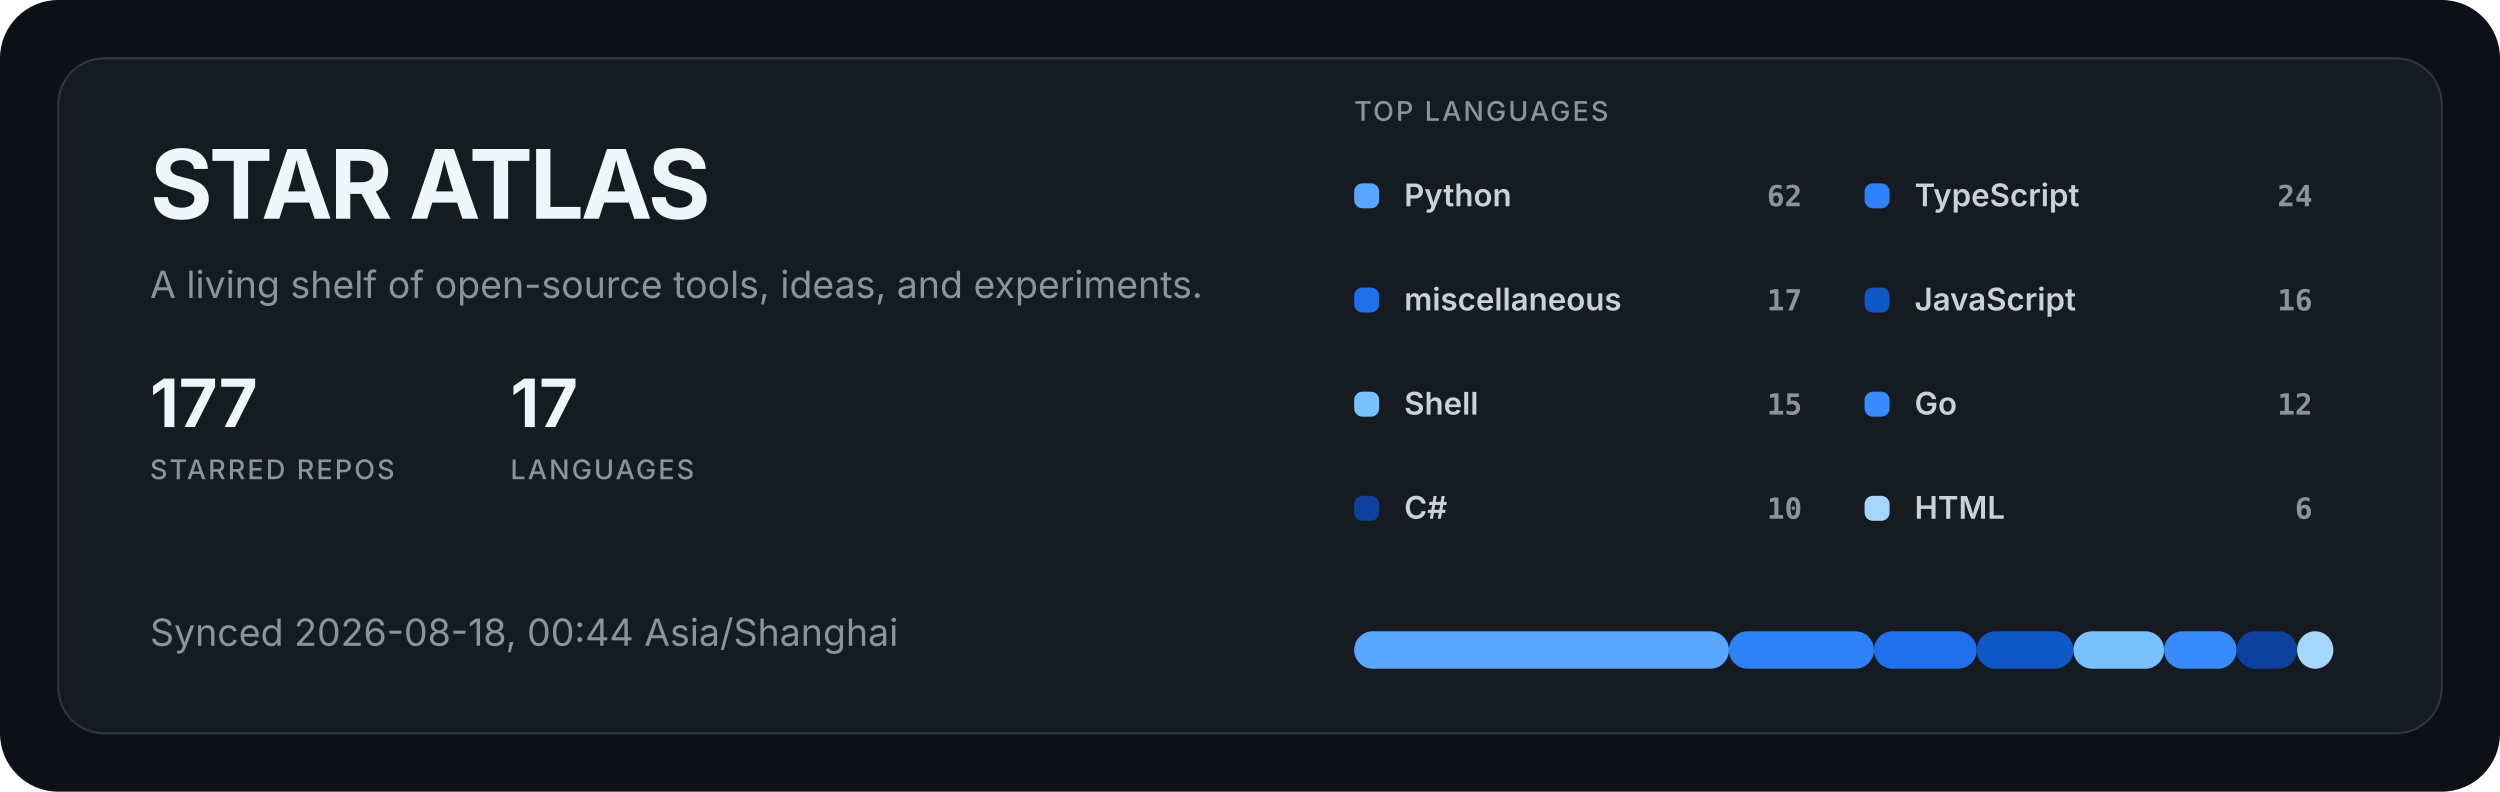
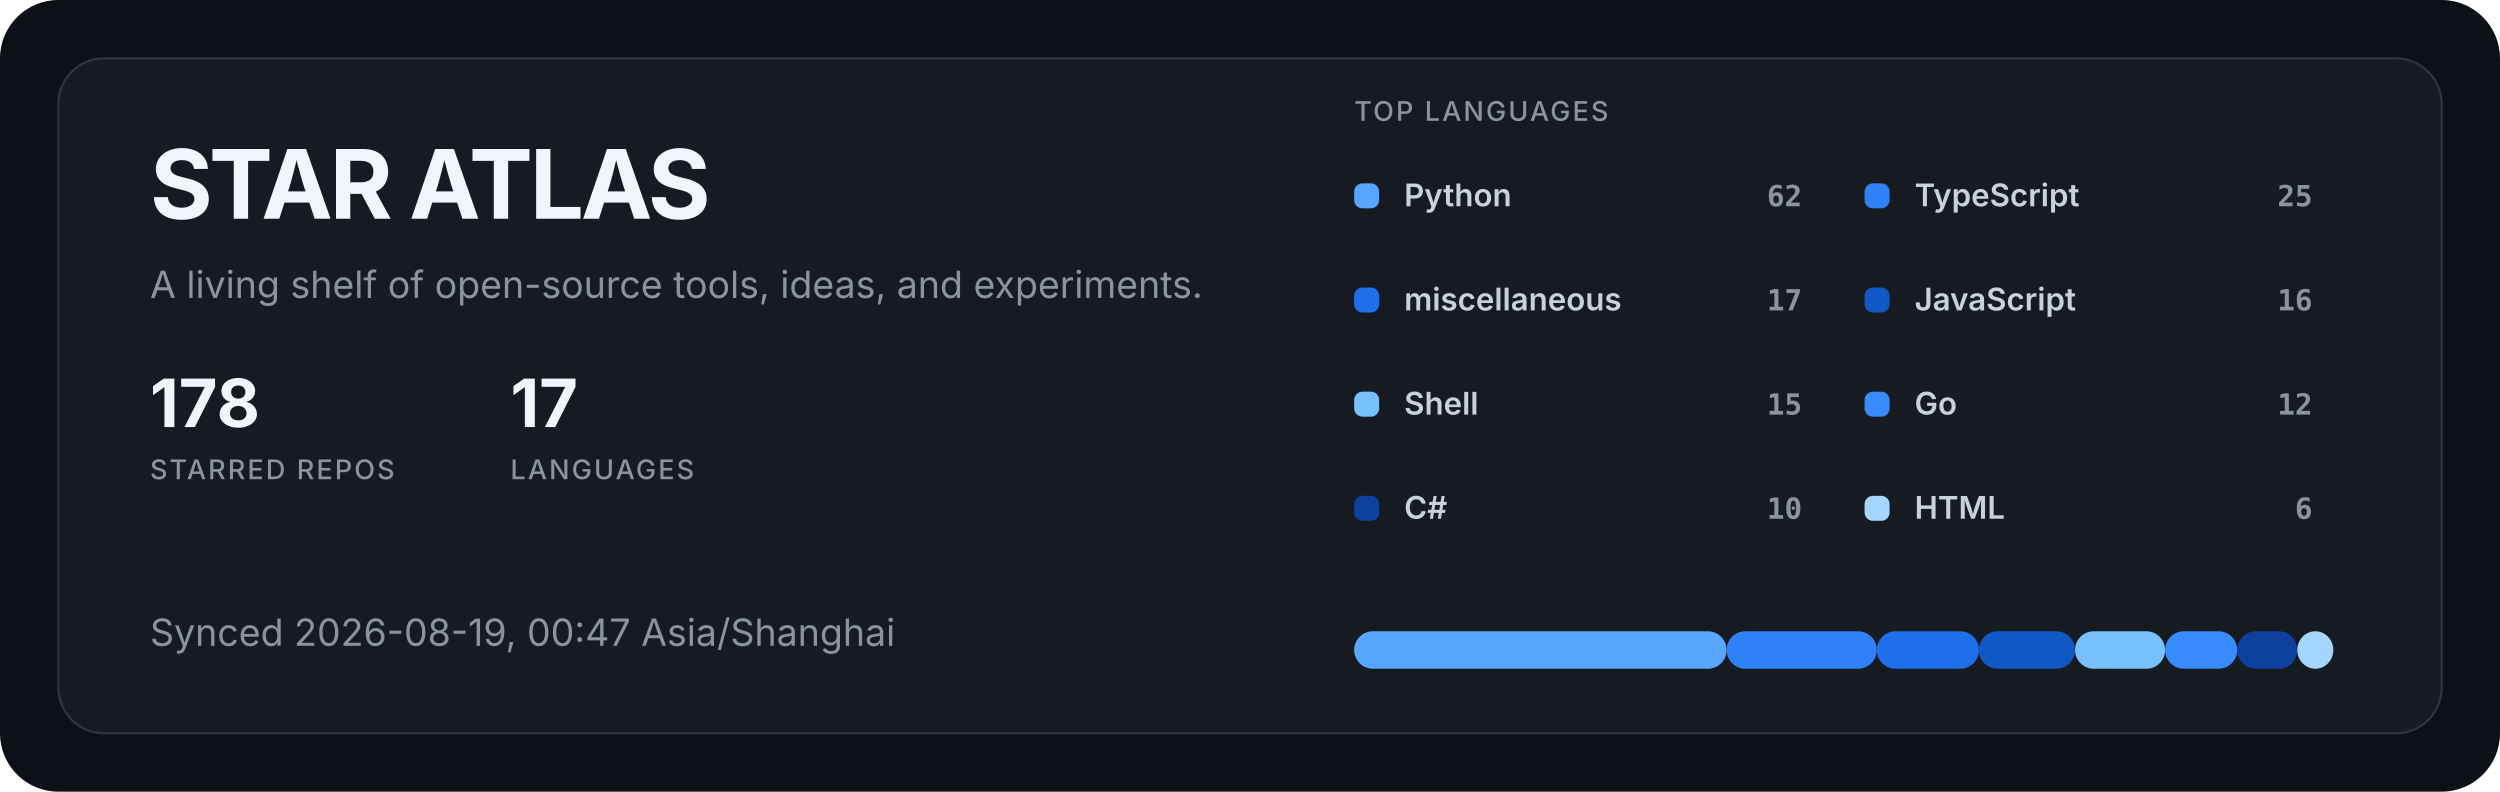
<svg xmlns="http://www.w3.org/2000/svg" width="1200" height="380" viewBox="0 0 1200 380" role="img" aria-labelledby="title description">
  <style>
  .title { fill: #f0f6fc; font: 700 46px -apple-system, BlinkMacSystemFont, "Segoe UI", sans-serif; letter-spacing: -1.5px; }
  .subtitle { fill: #8b949e; font: 400 18px -apple-system, BlinkMacSystemFont, "Segoe UI", sans-serif; }
  .metric { fill: #f0f6fc; font: 700 32px -apple-system, BlinkMacSystemFont, "Segoe UI", sans-serif; }
  .metric-label { fill: #8b949e; font: 500 13px -apple-system, BlinkMacSystemFont, "Segoe UI", sans-serif; letter-spacing: 1px; }
  .label { fill: #c9d1d9; font: 600 15px -apple-system, BlinkMacSystemFont, "Segoe UI", sans-serif; }
  .value { fill: #8b949e; font: 600 14px ui-monospace, SFMono-Regular, Consolas, monospace; }
</style>
  <rect width="1200" height="380" rx="28" fill="#0d1117" />
  <rect x="28" y="28" width="1144" height="324" rx="22" fill="#161b22" stroke="#30363d" />
  <text x="72" y="105" class="title">STAR ATLAS</text>
  <text x="72" y="143" class="subtitle">A living shelf of open-source tools, ideas, and experiments.</text>
  <g transform="translate(72 205)">
-     <text class="metric">177</text>
+     <text class="metric">178</text>
    <text y="25" class="metric-label">STARRED REPOS</text>
  </g>
  <g transform="translate(245 205)">
    <text class="metric">17</text>
    <text y="25" class="metric-label">LANGUAGES</text>
  </g>
-   <text x="72" y="310" class="subtitle">Synced 2026-08-18, 00:44 Asia/Shanghai</text>
+   <text x="72" y="310" class="subtitle">Synced 2026-08-19, 00:47 Asia/Shanghai</text>
  <text x="650" y="58" class="metric-label">TOP LANGUAGES</text>
  <g transform="translate(650 88)">
    <rect width="12" height="12" rx="4" fill="#58a6ff" />
    <text x="24" y="11" class="label">Python</text>
    <text x="215" y="11" text-anchor="end" class="value">62</text>
  </g>
  <g transform="translate(895 88)">
    <rect width="12" height="12" rx="4" fill="#2f81f7" />
    <text x="24" y="11" class="label">TypeScript</text>
-     <text x="215" y="11" text-anchor="end" class="value">24</text>
+     <text x="215" y="11" text-anchor="end" class="value">25</text>
  </g>
  <g transform="translate(650 138)">
    <rect width="12" height="12" rx="4" fill="#1f6feb" />
    <text x="24" y="11" class="label">miscellaneous</text>
    <text x="215" y="11" text-anchor="end" class="value">17</text>
  </g>
  <g transform="translate(895 138)">
    <rect width="12" height="12" rx="4" fill="#1158c7" />
    <text x="24" y="11" class="label">JavaScript</text>
    <text x="215" y="11" text-anchor="end" class="value">16</text>
  </g>
  <g transform="translate(650 188)">
    <rect width="12" height="12" rx="4" fill="#79c0ff" />
    <text x="24" y="11" class="label">Shell</text>
    <text x="215" y="11" text-anchor="end" class="value">15</text>
  </g>
  <g transform="translate(895 188)">
    <rect width="12" height="12" rx="4" fill="#388bfd" />
    <text x="24" y="11" class="label">Go</text>
    <text x="215" y="11" text-anchor="end" class="value">12</text>
  </g>
  <g transform="translate(650 238)">
    <rect width="12" height="12" rx="4" fill="#0d419d" />
    <text x="24" y="11" class="label">C#</text>
    <text x="215" y="11" text-anchor="end" class="value">10</text>
  </g>
  <g transform="translate(895 238)">
    <rect width="12" height="12" rx="4" fill="#a5d6ff" />
    <text x="24" y="11" class="label">HTML</text>
    <text x="215" y="11" text-anchor="end" class="value">6</text>
  </g>
-   <rect x="650.00" y="303" width="179.88" height="18" rx="9" fill="#58a6ff" />
-   <rect x="829.88" y="303" width="69.63" height="18" rx="9" fill="#2f81f7" />
-   <rect x="899.51" y="303" width="49.32" height="18" rx="9" fill="#1f6feb" />
-   <rect x="948.83" y="303" width="46.42" height="18" rx="9" fill="#1158c7" />
-   <rect x="995.25" y="303" width="43.52" height="18" rx="9" fill="#79c0ff" />
-   <rect x="1038.77" y="303" width="34.81" height="18" rx="9" fill="#388bfd" />
-   <rect x="1073.58" y="303" width="29.01" height="18" rx="9" fill="#0d419d" />
-   <rect x="1102.59" y="303" width="17.41" height="18" rx="9" fill="#a5d6ff" />
+   <rect x="650.00" y="303" width="178.77" height="18" rx="9" fill="#58a6ff" />
+   <rect x="828.77" y="303" width="72.09" height="18" rx="9" fill="#2f81f7" />
+   <rect x="900.86" y="303" width="49.02" height="18" rx="9" fill="#1f6feb" />
+   <rect x="949.88" y="303" width="46.13" height="18" rx="9" fill="#1158c7" />
+   <rect x="996.01" y="303" width="43.25" height="18" rx="9" fill="#79c0ff" />
+   <rect x="1039.26" y="303" width="34.60" height="18" rx="9" fill="#388bfd" />
+   <rect x="1073.87" y="303" width="28.83" height="18" rx="9" fill="#0d419d" />
+   <rect x="1102.70" y="303" width="17.30" height="18" rx="9" fill="#a5d6ff" />
</svg>
